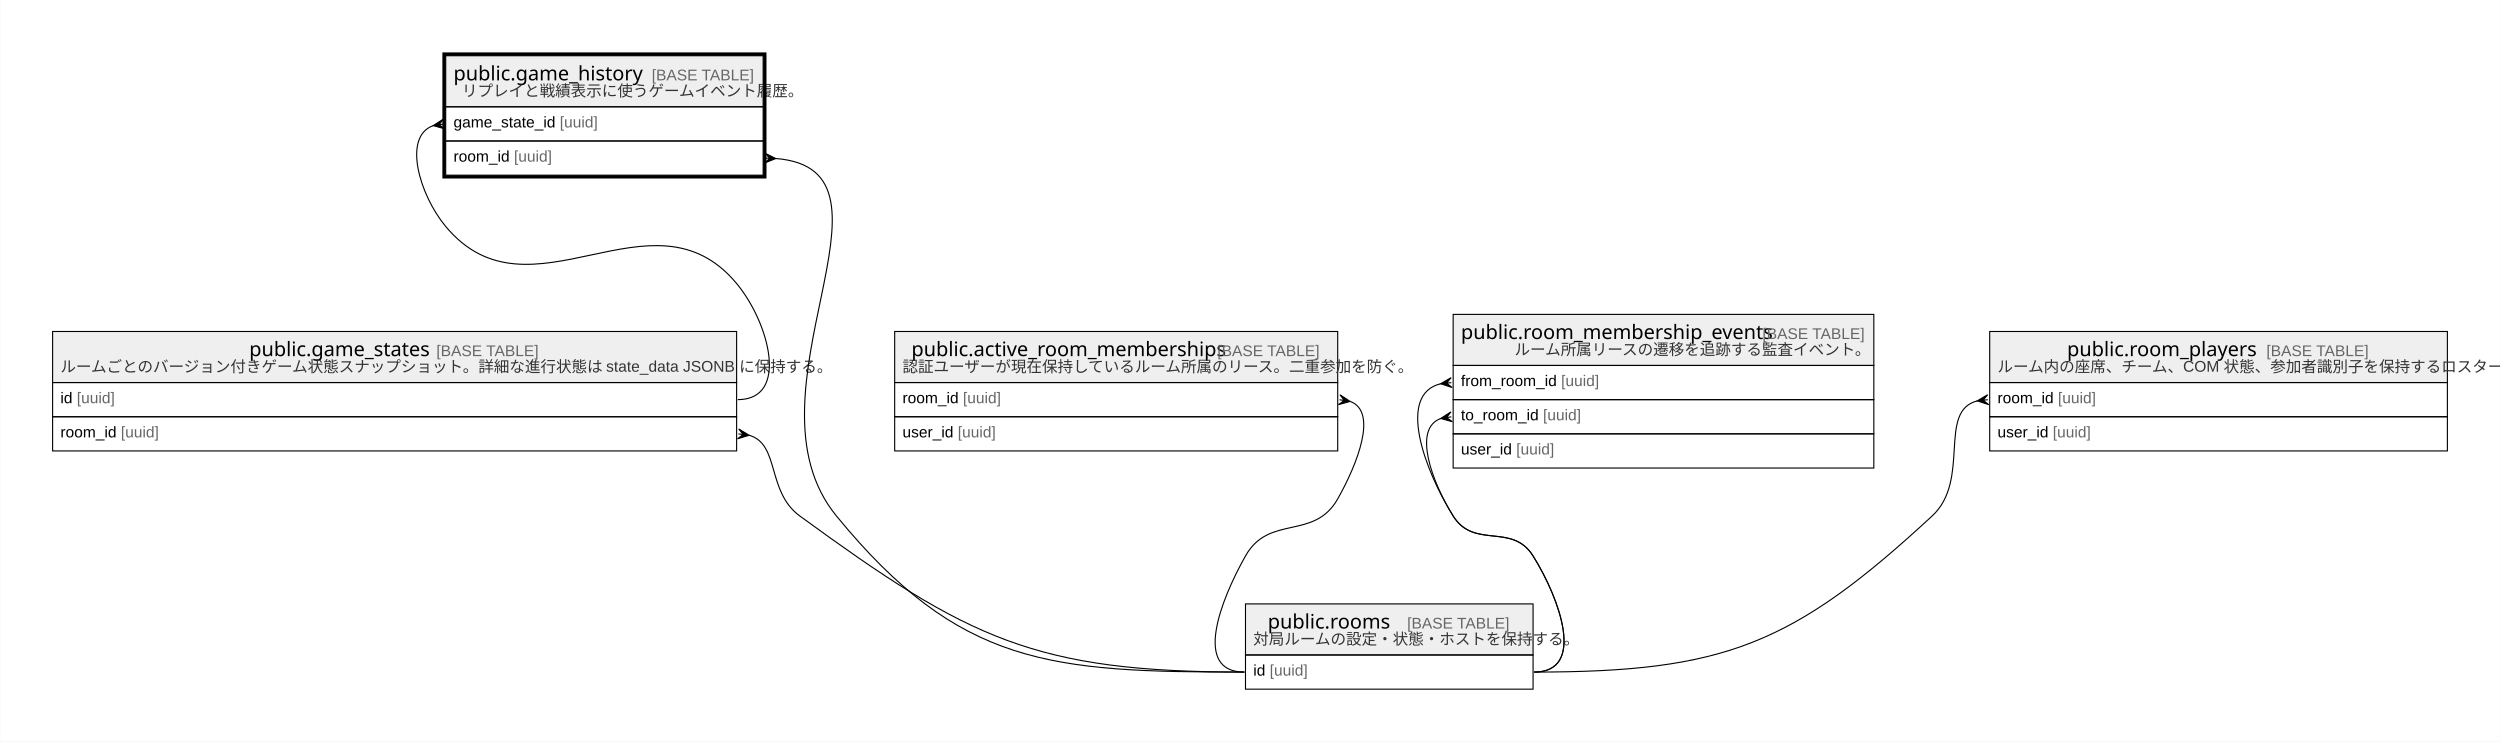
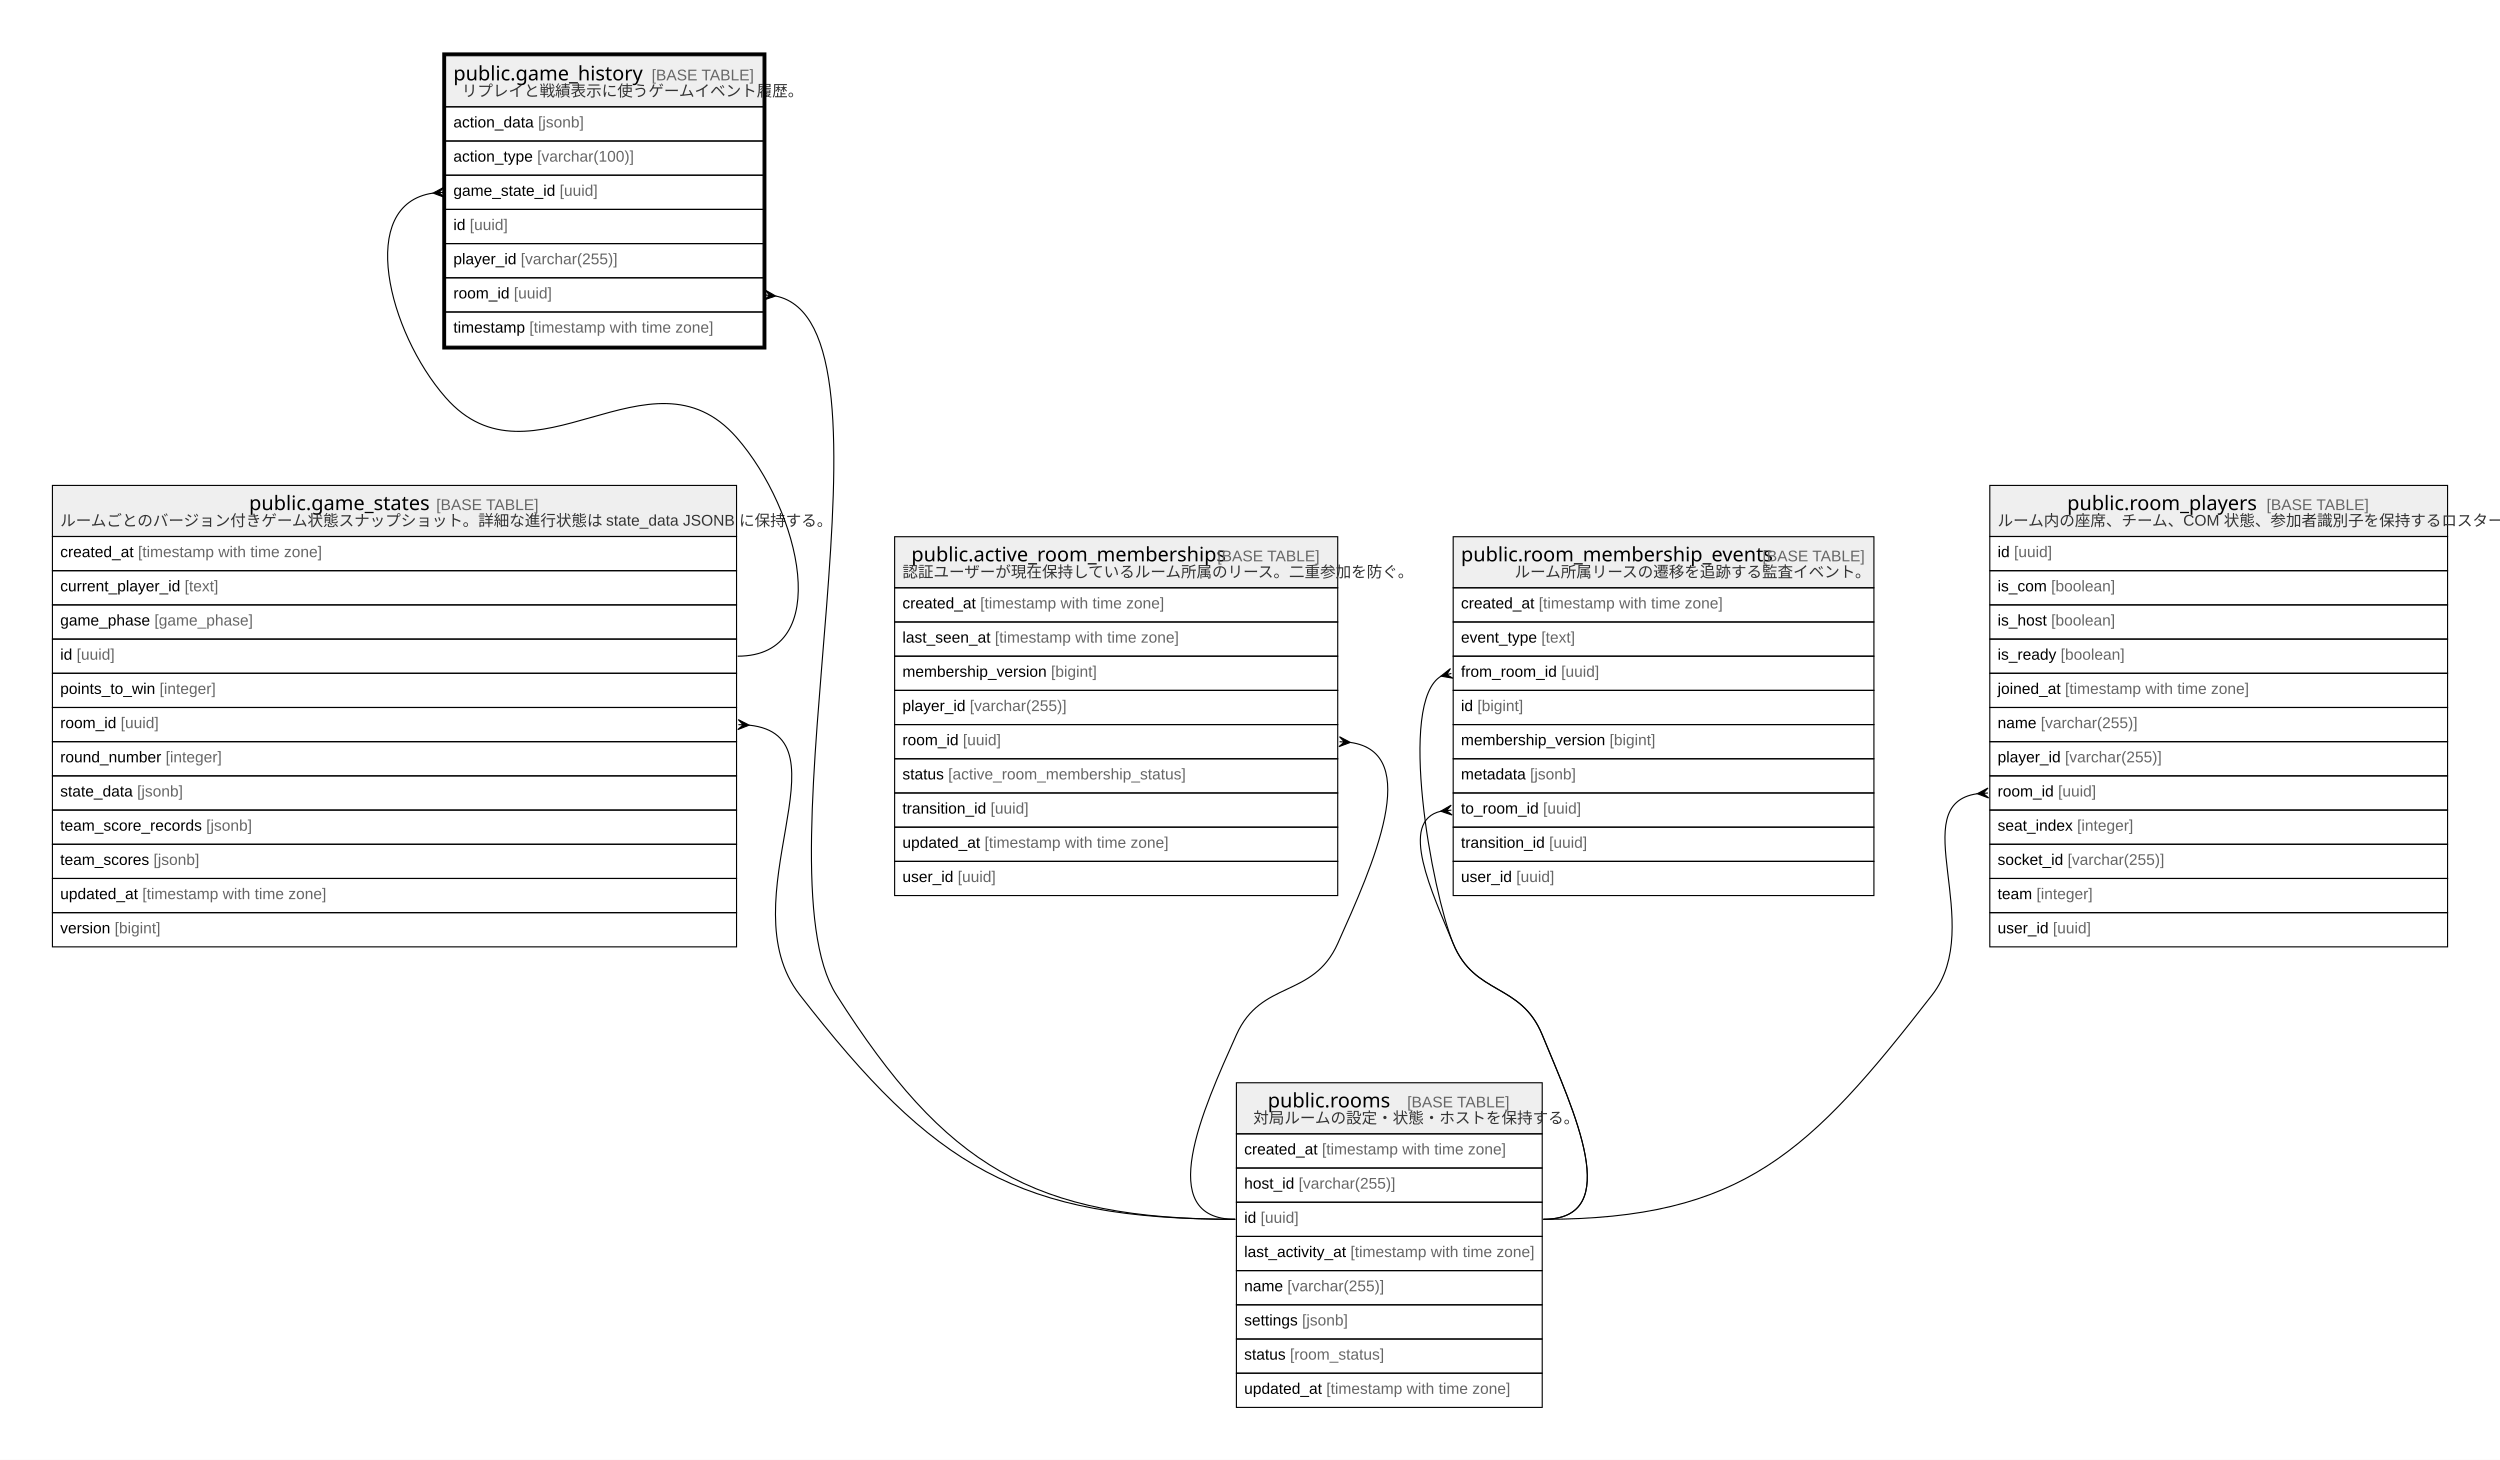
- <svg xmlns="http://www.w3.org/2000/svg" width="2252pt" height="668pt" viewBox="0.00 0.00 2251.62 668.00">
-   <g id="graph0" class="graph" transform="scale(1 1) rotate(0) translate(4 664)">
-     <polygon fill="white" stroke="none" points="-4,4 -4,-664 2247.62,-664 2247.62,4 -4,4" />
+ <svg xmlns="http://www.w3.org/2000/svg" width="2252pt" height="1315pt" viewBox="0.00 0.00 2251.62 1314.80">
+   <g id="graph0" class="graph" transform="scale(1 1) rotate(0) translate(4 1310.8)">
+     <polygon fill="white" stroke="none" points="-4,4 -4,-1310.8 2247.62,-1310.8 2247.62,4 -4,4" />
    <g id="node1" class="node">
-       <polygon fill="#efefef" stroke="none" points="397.3,-567.8 397.3,-613.8 683.26,-613.8 683.26,-567.8 397.3,-567.8" />
-       <polygon fill="none" stroke="black" points="397.3,-567.8 397.3,-613.8 683.26,-613.8 683.26,-567.8 397.3,-567.8" />
-       <text text-anchor="start" x="404.3" y="-591.6" font-family="Arial Bold" font-size="18.00">public.game_history</text>
-       <text text-anchor="start" x="551.77" y="-591.6" font-family="Arial" font-size="14.00">    </text>
-       <text text-anchor="start" x="582.89" y="-591.6" font-family="Arial" font-size="14.00" fill="#666666">[BASE TABLE]</text>
-       <text text-anchor="start" x="411.92" y="-577.2" font-family="Arial" font-size="14.00" fill="#333333">リプレイと戦績表示に使うゲームイベント履歴。</text>
-       <polygon fill="none" stroke="black" points="397.3,-537 397.3,-567.8 683.26,-567.8 683.26,-537 397.3,-537" />
-       <text text-anchor="start" x="404.3" y="-549.2" font-family="Arial" font-size="14.00">game_state_id </text>
-       <text text-anchor="start" x="500.03" y="-549.2" font-family="Arial" font-size="14.00" fill="#666666">[uuid]</text>
-       <polygon fill="none" stroke="black" points="397.3,-506.2 397.3,-537 683.26,-537 683.26,-506.2 397.3,-506.2" />
-       <text text-anchor="start" x="404.3" y="-518.4" font-family="Arial" font-size="14.00">room_id </text>
-       <text text-anchor="start" x="458.77" y="-518.4" font-family="Arial" font-size="14.00" fill="#666666">[uuid]</text>
-       <polygon fill="none" stroke="black" stroke-width="3" points="395.8,-504.7 395.8,-615.3 684.76,-615.3 684.76,-504.7 395.8,-504.7" />
+       <polygon fill="#efefef" stroke="none" points="397.3,-1214.6 397.3,-1260.6 683.26,-1260.6 683.26,-1214.6 397.3,-1214.6" />
+       <polygon fill="none" stroke="black" points="397.3,-1214.6 397.3,-1260.6 683.26,-1260.6 683.26,-1214.6 397.3,-1214.6" />
+       <text text-anchor="start" x="404.3" y="-1238.4" font-family="Arial Bold" font-size="18.00">public.game_history</text>
+       <text text-anchor="start" x="551.77" y="-1238.4" font-family="Arial" font-size="14.00">    </text>
+       <text text-anchor="start" x="582.89" y="-1238.4" font-family="Arial" font-size="14.00" fill="#666666">[BASE TABLE]</text>
+       <text text-anchor="start" x="411.92" y="-1224" font-family="Arial" font-size="14.00" fill="#333333">リプレイと戦績表示に使うゲームイベント履歴。</text>
+       <polygon fill="none" stroke="black" points="397.3,-1183.8 397.3,-1214.6 683.26,-1214.6 683.26,-1183.8 397.3,-1183.8" />
+       <text text-anchor="start" x="404.3" y="-1196" font-family="Arial" font-size="14.00">action_data </text>
+       <text text-anchor="start" x="480.58" y="-1196" font-family="Arial" font-size="14.00" fill="#666666">[jsonb]</text>
+       <polygon fill="none" stroke="black" points="397.3,-1153 397.3,-1183.8 683.26,-1183.8 683.26,-1153 397.3,-1153" />
+       <text text-anchor="start" x="404.3" y="-1165.2" font-family="Arial" font-size="14.00">action_type </text>
+       <text text-anchor="start" x="479.79" y="-1165.2" font-family="Arial" font-size="14.00" fill="#666666">[varchar(100)]</text>
+       <polygon fill="none" stroke="black" points="397.3,-1122.2 397.3,-1153 683.26,-1153 683.26,-1122.2 397.3,-1122.2" />
+       <text text-anchor="start" x="404.3" y="-1134.4" font-family="Arial" font-size="14.00">game_state_id </text>
+       <text text-anchor="start" x="500.03" y="-1134.4" font-family="Arial" font-size="14.00" fill="#666666">[uuid]</text>
+       <polygon fill="none" stroke="black" points="397.3,-1091.4 397.3,-1122.2 683.26,-1122.2 683.26,-1091.4 397.3,-1091.4" />
+       <text text-anchor="start" x="404.3" y="-1103.6" font-family="Arial" font-size="14.00">id </text>
+       <text text-anchor="start" x="419.08" y="-1103.6" font-family="Arial" font-size="14.00" fill="#666666">[uuid]</text>
+       <polygon fill="none" stroke="black" points="397.3,-1060.6 397.3,-1091.4 683.26,-1091.4 683.26,-1060.6 397.3,-1060.6" />
+       <text text-anchor="start" x="404.3" y="-1072.8" font-family="Arial" font-size="14.00">player_id </text>
+       <text text-anchor="start" x="465" y="-1072.8" font-family="Arial" font-size="14.00" fill="#666666">[varchar(255)]</text>
+       <polygon fill="none" stroke="black" points="397.3,-1029.8 397.3,-1060.6 683.26,-1060.6 683.26,-1029.8 397.3,-1029.8" />
+       <text text-anchor="start" x="404.3" y="-1042" font-family="Arial" font-size="14.00">room_id </text>
+       <text text-anchor="start" x="458.77" y="-1042" font-family="Arial" font-size="14.00" fill="#666666">[uuid]</text>
+       <polygon fill="none" stroke="black" points="397.3,-999 397.3,-1029.8 683.26,-1029.8 683.26,-999 397.3,-999" />
+       <text text-anchor="start" x="404.3" y="-1011.2" font-family="Arial" font-size="14.00">timestamp </text>
+       <text text-anchor="start" x="472.76" y="-1011.2" font-family="Arial" font-size="14.00" fill="#666666">[timestamp with time zone]</text>
+       <polygon fill="none" stroke="black" stroke-width="3" points="395.8,-997.5 395.8,-1262.1 684.76,-1262.1 684.76,-997.5 395.8,-997.5" />
    </g>
    <g id="node2" class="node">
-       <polygon fill="#efefef" stroke="none" points="43.2,-319.4 43.2,-365.4 659.36,-365.4 659.36,-319.4 43.2,-319.4" />
-       <polygon fill="none" stroke="black" points="43.2,-319.4 43.2,-365.4 659.36,-365.4 659.36,-319.4 43.2,-319.4" />
-       <text text-anchor="start" x="220.3" y="-343.2" font-family="Arial Bold" font-size="18.00">public.game_states</text>
-       <text text-anchor="start" x="357.76" y="-343.2" font-family="Arial" font-size="14.00">    </text>
-       <text text-anchor="start" x="388.88" y="-343.2" font-family="Arial" font-size="14.00" fill="#666666">[BASE TABLE]</text>
-       <text text-anchor="start" x="50.2" y="-328.8" font-family="Arial" font-size="14.00" fill="#333333">ルームごとのバージョン付きゲーム状態スナップショット。詳細な進行状態は state_data JSONB に保持する。</text>
-       <polygon fill="none" stroke="black" points="43.2,-288.6 43.2,-319.4 659.36,-319.4 659.36,-288.6 43.2,-288.6" />
-       <text text-anchor="start" x="50.2" y="-300.8" font-family="Arial" font-size="14.00">id </text>
-       <text text-anchor="start" x="64.99" y="-300.8" font-family="Arial" font-size="14.00" fill="#666666">[uuid]</text>
-       <polygon fill="none" stroke="black" points="43.2,-257.8 43.2,-288.6 659.36,-288.6 659.36,-257.8 43.2,-257.8" />
-       <text text-anchor="start" x="50.2" y="-270" font-family="Arial" font-size="14.00">room_id </text>
-       <text text-anchor="start" x="104.67" y="-270" font-family="Arial" font-size="14.00" fill="#666666">[uuid]</text>
+       <polygon fill="#efefef" stroke="none" points="43.2,-827.6 43.2,-873.6 659.36,-873.6 659.36,-827.6 43.2,-827.6" />
+       <polygon fill="none" stroke="black" points="43.2,-827.6 43.2,-873.6 659.36,-873.6 659.36,-827.6 43.2,-827.6" />
+       <text text-anchor="start" x="220.3" y="-851.4" font-family="Arial Bold" font-size="18.00">public.game_states</text>
+       <text text-anchor="start" x="357.76" y="-851.4" font-family="Arial" font-size="14.00">    </text>
+       <text text-anchor="start" x="388.88" y="-851.4" font-family="Arial" font-size="14.00" fill="#666666">[BASE TABLE]</text>
+       <text text-anchor="start" x="50.2" y="-837" font-family="Arial" font-size="14.00" fill="#333333">ルームごとのバージョン付きゲーム状態スナップショット。詳細な進行状態は state_data JSONB に保持する。</text>
+       <polygon fill="none" stroke="black" points="43.2,-796.8 43.2,-827.6 659.36,-827.6 659.36,-796.8 43.2,-796.8" />
+       <text text-anchor="start" x="50.2" y="-809" font-family="Arial" font-size="14.00">created_at </text>
+       <text text-anchor="start" x="120.25" y="-809" font-family="Arial" font-size="14.00" fill="#666666">[timestamp with time zone]</text>
+       <polygon fill="none" stroke="black" points="43.2,-766 43.2,-796.8 659.36,-796.8 659.36,-766 43.2,-766" />
+       <text text-anchor="start" x="50.2" y="-778.2" font-family="Arial" font-size="14.00">current_player_id </text>
+       <text text-anchor="start" x="162.26" y="-778.2" font-family="Arial" font-size="14.00" fill="#666666">[text]</text>
+       <polygon fill="none" stroke="black" points="43.2,-735.2 43.2,-766 659.36,-766 659.36,-735.2 43.2,-735.2" />
+       <text text-anchor="start" x="50.2" y="-747.4" font-family="Arial" font-size="14.00">game_phase </text>
+       <text text-anchor="start" x="135.04" y="-747.4" font-family="Arial" font-size="14.00" fill="#666666">[game_phase]</text>
+       <polygon fill="none" stroke="black" points="43.2,-704.4 43.2,-735.2 659.36,-735.2 659.36,-704.4 43.2,-704.4" />
+       <text text-anchor="start" x="50.2" y="-716.6" font-family="Arial" font-size="14.00">id </text>
+       <text text-anchor="start" x="64.99" y="-716.6" font-family="Arial" font-size="14.00" fill="#666666">[uuid]</text>
+       <polygon fill="none" stroke="black" points="43.2,-673.6 43.2,-704.4 659.36,-704.4 659.36,-673.6 43.2,-673.6" />
+       <text text-anchor="start" x="50.2" y="-685.8" font-family="Arial" font-size="14.00">points_to_win </text>
+       <text text-anchor="start" x="139.7" y="-685.8" font-family="Arial" font-size="14.00" fill="#666666">[integer]</text>
+       <polygon fill="none" stroke="black" points="43.2,-642.8 43.2,-673.6 659.36,-673.6 659.36,-642.8 43.2,-642.8" />
+       <text text-anchor="start" x="50.2" y="-655" font-family="Arial" font-size="14.00">room_id </text>
+       <text text-anchor="start" x="104.67" y="-655" font-family="Arial" font-size="14.00" fill="#666666">[uuid]</text>
+       <polygon fill="none" stroke="black" points="43.2,-612 43.2,-642.8 659.36,-642.8 659.36,-612 43.2,-612" />
+       <text text-anchor="start" x="50.2" y="-624.2" font-family="Arial" font-size="14.00">round_number </text>
+       <text text-anchor="start" x="145.15" y="-624.2" font-family="Arial" font-size="14.00" fill="#666666">[integer]</text>
+       <polygon fill="none" stroke="black" points="43.2,-581.2 43.2,-612 659.36,-612 659.36,-581.2 43.2,-581.2" />
+       <text text-anchor="start" x="50.2" y="-593.4" font-family="Arial" font-size="14.00">state_data </text>
+       <text text-anchor="start" x="119.48" y="-593.4" font-family="Arial" font-size="14.00" fill="#666666">[jsonb]</text>
+       <polygon fill="none" stroke="black" points="43.2,-550.4 43.2,-581.2 659.36,-581.2 659.36,-550.4 43.2,-550.4" />
+       <text text-anchor="start" x="50.2" y="-562.6" font-family="Arial" font-size="14.00">team_score_records </text>
+       <text text-anchor="start" x="181.7" y="-562.6" font-family="Arial" font-size="14.00" fill="#666666">[jsonb]</text>
+       <polygon fill="none" stroke="black" points="43.2,-519.6 43.2,-550.4 659.36,-550.4 659.36,-519.6 43.2,-519.6" />
+       <text text-anchor="start" x="50.2" y="-531.8" font-family="Arial" font-size="14.00">team_scores </text>
+       <text text-anchor="start" x="134.23" y="-531.8" font-family="Arial" font-size="14.00" fill="#666666">[jsonb]</text>
+       <polygon fill="none" stroke="black" points="43.2,-488.8 43.2,-519.6 659.36,-519.6 659.36,-488.8 43.2,-488.8" />
+       <text text-anchor="start" x="50.2" y="-501" font-family="Arial" font-size="14.00">updated_at </text>
+       <text text-anchor="start" x="124.16" y="-501" font-family="Arial" font-size="14.00" fill="#666666">[timestamp with time zone]</text>
+       <polygon fill="none" stroke="black" points="43.2,-458 43.2,-488.8 659.36,-488.8 659.36,-458 43.2,-458" />
+       <text text-anchor="start" x="50.2" y="-470.2" font-family="Arial" font-size="14.00">version </text>
+       <text text-anchor="start" x="99.22" y="-470.2" font-family="Arial" font-size="14.00" fill="#666666">[bigint]</text>
    </g>
    <g id="edge1" class="edge">
-       <path fill="none" stroke="black" d="M386.21,-550.87C358.28,-541.25 373.49,-488.61 397.3,-460 473.21,-368.76 583.5,-499.89 659.36,-408.6 689.07,-372.84 706.85,-304 660.36,-304" />
-       <polygon fill="black" stroke="black" points="386.08,-550.85 395.29,-556.8 391.35,-551.65 395.64,-552.3 395.64,-552.3 395.64,-552.3 391.35,-551.65 396.64,-547.9 386.08,-550.85" />
+       <path fill="none" stroke="black" d="M385.89,-1136.87C316.82,-1126.67 345.58,-1011.78 397.3,-952.8 474.8,-864.4 581.87,-1005.21 659.36,-916.8 717.07,-850.96 747.91,-719.8 660.36,-719.8" />
+       <polygon fill="black" stroke="black" points="385.99,-1136.88 395.65,-1142.07 391.31,-1137.25 395.63,-1137.55 395.63,-1137.55 395.63,-1137.55 391.31,-1137.25 396.28,-1133.09 385.99,-1136.88" />
    </g>
    <g id="node3" class="node">
-       <polygon fill="#efefef" stroke="none" points="1117.75,-74 1117.75,-120 1376.8,-120 1376.8,-74 1117.75,-74" />
-       <polygon fill="none" stroke="black" points="1117.75,-74 1117.75,-120 1376.8,-120 1376.8,-74 1117.75,-74" />
-       <text text-anchor="start" x="1137.79" y="-97.8" font-family="Arial Bold" font-size="18.00">public.rooms</text>
-       <text text-anchor="start" x="1232.28" y="-97.8" font-family="Arial" font-size="14.00">    </text>
-       <text text-anchor="start" x="1263.4" y="-97.8" font-family="Arial" font-size="14.00" fill="#666666">[BASE TABLE]</text>
-       <text text-anchor="start" x="1124.75" y="-83.4" font-family="Arial" font-size="14.00" fill="#333333">対局ルームの設定・状態・ホストを保持する。</text>
-       <polygon fill="none" stroke="black" points="1117.75,-43.2 1117.75,-74 1376.8,-74 1376.8,-43.2 1117.75,-43.2" />
-       <text text-anchor="start" x="1124.75" y="-55.4" font-family="Arial" font-size="14.00">id </text>
-       <text text-anchor="start" x="1139.54" y="-55.4" font-family="Arial" font-size="14.00" fill="#666666">[uuid]</text>
+       <polygon fill="#efefef" stroke="none" points="1109.56,-289.6 1109.56,-335.6 1385,-335.6 1385,-289.6 1109.56,-289.6" />
+       <polygon fill="none" stroke="black" points="1109.56,-289.6 1109.56,-335.6 1385,-335.6 1385,-289.6 1109.56,-289.6" />
+       <text text-anchor="start" x="1137.79" y="-313.4" font-family="Arial Bold" font-size="18.00">public.rooms</text>
+       <text text-anchor="start" x="1232.28" y="-313.4" font-family="Arial" font-size="14.00">    </text>
+       <text text-anchor="start" x="1263.4" y="-313.4" font-family="Arial" font-size="14.00" fill="#666666">[BASE TABLE]</text>
+       <text text-anchor="start" x="1124.75" y="-299" font-family="Arial" font-size="14.00" fill="#333333">対局ルームの設定・状態・ホストを保持する。</text>
+       <polygon fill="none" stroke="black" points="1109.56,-258.8 1109.56,-289.6 1385,-289.6 1385,-258.8 1109.56,-258.8" />
+       <text text-anchor="start" x="1116.56" y="-271" font-family="Arial" font-size="14.00">created_at </text>
+       <text text-anchor="start" x="1186.61" y="-271" font-family="Arial" font-size="14.00" fill="#666666">[timestamp with time zone]</text>
+       <polygon fill="none" stroke="black" points="1109.56,-228 1109.56,-258.8 1385,-258.8 1385,-228 1109.56,-228" />
+       <text text-anchor="start" x="1116.56" y="-240.2" font-family="Arial" font-size="14.00">host_id </text>
+       <text text-anchor="start" x="1165.6" y="-240.2" font-family="Arial" font-size="14.00" fill="#666666">[varchar(255)]</text>
+       <polygon fill="none" stroke="black" points="1109.56,-197.2 1109.56,-228 1385,-228 1385,-197.2 1109.56,-197.2" />
+       <text text-anchor="start" x="1116.56" y="-209.4" font-family="Arial" font-size="14.00">id </text>
+       <text text-anchor="start" x="1131.35" y="-209.4" font-family="Arial" font-size="14.00" fill="#666666">[uuid]</text>
+       <polygon fill="none" stroke="black" points="1109.56,-166.4 1109.56,-197.2 1385,-197.2 1385,-166.4 1109.56,-166.4" />
+       <text text-anchor="start" x="1116.56" y="-178.6" font-family="Arial" font-size="14.00">last_activity_at </text>
+       <text text-anchor="start" x="1212.27" y="-178.6" font-family="Arial" font-size="14.00" fill="#666666">[timestamp with time zone]</text>
+       <polygon fill="none" stroke="black" points="1109.56,-135.6 1109.56,-166.4 1385,-166.4 1385,-135.6 1109.56,-135.6" />
+       <text text-anchor="start" x="1116.56" y="-147.8" font-family="Arial" font-size="14.00">name </text>
+       <text text-anchor="start" x="1155.47" y="-147.8" font-family="Arial" font-size="14.00" fill="#666666">[varchar(255)]</text>
+       <polygon fill="none" stroke="black" points="1109.56,-104.8 1109.56,-135.6 1385,-135.6 1385,-104.8 1109.56,-104.8" />
+       <text text-anchor="start" x="1116.56" y="-117" font-family="Arial" font-size="14.00">settings </text>
+       <text text-anchor="start" x="1168.7" y="-117" font-family="Arial" font-size="14.00" fill="#666666">[jsonb]</text>
+       <polygon fill="none" stroke="black" points="1109.56,-74 1109.56,-104.8 1385,-104.8 1385,-74 1109.56,-74" />
+       <text text-anchor="start" x="1116.56" y="-86.2" font-family="Arial" font-size="14.00">status </text>
+       <text text-anchor="start" x="1157.8" y="-86.2" font-family="Arial" font-size="14.00" fill="#666666">[room_status]</text>
+       <polygon fill="none" stroke="black" points="1109.56,-43.2 1109.56,-74 1385,-74 1385,-43.2 1109.56,-43.2" />
+       <text text-anchor="start" x="1116.56" y="-55.4" font-family="Arial" font-size="14.00">updated_at </text>
+       <text text-anchor="start" x="1190.52" y="-55.4" font-family="Arial" font-size="14.00" fill="#666666">[timestamp with time zone]</text>
    </g>
    <g id="edge3" class="edge">
-       <path fill="none" stroke="black" d="M694.4,-521.23C822.11,-511.44 658.9,-309.51 749.28,-199.2 860.1,-63.93 941.89,-58.6 1116.75,-58.6" />
-       <polygon fill="black" stroke="black" points="694.59,-521.22 684.43,-517.09 689.26,-521.42 684.93,-521.58 684.93,-521.58 684.93,-521.58 689.26,-521.42 684.76,-526.08 694.59,-521.22" />
+       <path fill="none" stroke="black" d="M694.43,-1044.23C817.55,-1019.47 675.57,-530.59 749.28,-414.8 847.67,-260.23 925.33,-212.6 1108.56,-212.6" />
+       <polygon fill="black" stroke="black" points="694.55,-1044.21 684.16,-1040.69 689.24,-1044.72 684.92,-1045.14 684.92,-1045.14 684.92,-1045.14 689.24,-1044.72 685.02,-1049.65 694.55,-1044.21" />
    </g>
    <g id="edge2" class="edge">
-       <path fill="none" stroke="black" d="M670.47,-271.95C698.55,-264.11 686.11,-221.23 716.28,-199.2 868.63,-87.96 928.11,-58.6 1116.75,-58.6" />
-       <polygon fill="black" stroke="black" points="670.61,-271.93 660.14,-268.69 665.32,-272.59 661.02,-273.12 661.02,-273.12 661.02,-273.12 665.32,-272.59 661.24,-277.63 670.61,-271.93" />
+       <path fill="none" stroke="black" d="M670.65,-657.69C763.39,-647.93 650.45,-499.55 716.28,-414.8 836.59,-259.89 912.42,-212.6 1108.56,-212.6" />
+       <polygon fill="black" stroke="black" points="670.68,-657.69 660.47,-653.69 665.35,-657.95 661.03,-658.17 661.03,-658.17 661.03,-658.17 665.35,-657.95 660.91,-662.68 670.68,-657.69" />
    </g>
    <g id="node4" class="node">
-       <polygon fill="#efefef" stroke="none" points="801.74,-319.4 801.74,-365.4 1200.82,-365.4 1200.82,-319.4 801.74,-319.4" />
-       <polygon fill="none" stroke="black" points="801.74,-319.4 801.74,-365.4 1200.82,-365.4 1200.82,-319.4 801.74,-319.4" />
-       <text text-anchor="start" x="816.81" y="-343.2" font-family="Arial Bold" font-size="18.00">public.active_room_memberships</text>
-       <text text-anchor="start" x="1061.25" y="-343.2" font-family="Arial" font-size="14.00">    </text>
-       <text text-anchor="start" x="1092.37" y="-343.2" font-family="Arial" font-size="14.00" fill="#666666">[BASE TABLE]</text>
-       <text text-anchor="start" x="808.74" y="-328.8" font-family="Arial" font-size="14.00" fill="#333333">認証ユーザーが現在保持しているルーム所属のリース。二重参加を防ぐ。</text>
-       <polygon fill="none" stroke="black" points="801.74,-288.6 801.74,-319.4 1200.82,-319.4 1200.82,-288.6 801.74,-288.6" />
-       <text text-anchor="start" x="808.74" y="-300.8" font-family="Arial" font-size="14.00">room_id </text>
-       <text text-anchor="start" x="863.21" y="-300.8" font-family="Arial" font-size="14.00" fill="#666666">[uuid]</text>
-       <polygon fill="none" stroke="black" points="801.74,-257.8 801.74,-288.6 1200.82,-288.6 1200.82,-257.8 801.74,-257.8" />
-       <text text-anchor="start" x="808.74" y="-270" font-family="Arial" font-size="14.00">user_id </text>
-       <text text-anchor="start" x="858.55" y="-270" font-family="Arial" font-size="14.00" fill="#666666">[uuid]</text>
+       <polygon fill="#efefef" stroke="none" points="801.74,-781.4 801.74,-827.4 1200.82,-827.4 1200.82,-781.4 801.74,-781.4" />
+       <polygon fill="none" stroke="black" points="801.74,-781.4 801.74,-827.4 1200.82,-827.4 1200.82,-781.4 801.74,-781.4" />
+       <text text-anchor="start" x="816.81" y="-805.2" font-family="Arial Bold" font-size="18.00">public.active_room_memberships</text>
+       <text text-anchor="start" x="1061.25" y="-805.2" font-family="Arial" font-size="14.00">    </text>
+       <text text-anchor="start" x="1092.37" y="-805.2" font-family="Arial" font-size="14.00" fill="#666666">[BASE TABLE]</text>
+       <text text-anchor="start" x="808.74" y="-790.8" font-family="Arial" font-size="14.00" fill="#333333">認証ユーザーが現在保持しているルーム所属のリース。二重参加を防ぐ。</text>
+       <polygon fill="none" stroke="black" points="801.74,-750.6 801.74,-781.4 1200.82,-781.4 1200.82,-750.6 801.74,-750.6" />
+       <text text-anchor="start" x="808.74" y="-762.8" font-family="Arial" font-size="14.00">created_at </text>
+       <text text-anchor="start" x="878.79" y="-762.8" font-family="Arial" font-size="14.00" fill="#666666">[timestamp with time zone]</text>
+       <polygon fill="none" stroke="black" points="801.74,-719.8 801.74,-750.6 1200.82,-750.6 1200.82,-719.8 801.74,-719.8" />
+       <text text-anchor="start" x="808.74" y="-732" font-family="Arial" font-size="14.00">last_seen_at </text>
+       <text text-anchor="start" x="892.02" y="-732" font-family="Arial" font-size="14.00" fill="#666666">[timestamp with time zone]</text>
+       <polygon fill="none" stroke="black" points="801.74,-689 801.74,-719.8 1200.82,-719.8 1200.82,-689 801.74,-689" />
+       <text text-anchor="start" x="808.74" y="-701.2" font-family="Arial" font-size="14.00">membership_version </text>
+       <text text-anchor="start" x="942.58" y="-701.2" font-family="Arial" font-size="14.00" fill="#666666">[bigint]</text>
+       <polygon fill="none" stroke="black" points="801.74,-658.2 801.74,-689 1200.82,-689 1200.82,-658.2 801.74,-658.2" />
+       <text text-anchor="start" x="808.74" y="-670.4" font-family="Arial" font-size="14.00">player_id </text>
+       <text text-anchor="start" x="869.44" y="-670.4" font-family="Arial" font-size="14.00" fill="#666666">[varchar(255)]</text>
+       <polygon fill="none" stroke="black" points="801.74,-627.4 801.74,-658.2 1200.82,-658.2 1200.82,-627.4 801.74,-627.4" />
+       <text text-anchor="start" x="808.74" y="-639.6" font-family="Arial" font-size="14.00">room_id </text>
+       <text text-anchor="start" x="863.21" y="-639.6" font-family="Arial" font-size="14.00" fill="#666666">[uuid]</text>
+       <polygon fill="none" stroke="black" points="801.74,-596.6 801.74,-627.4 1200.82,-627.4 1200.82,-596.6 801.74,-596.6" />
+       <text text-anchor="start" x="808.74" y="-608.8" font-family="Arial" font-size="14.00">status </text>
+       <text text-anchor="start" x="849.98" y="-608.8" font-family="Arial" font-size="14.00" fill="#666666">[active_room_membership_status]</text>
+       <polygon fill="none" stroke="black" points="801.74,-565.8 801.74,-596.6 1200.82,-596.6 1200.82,-565.8 801.74,-565.8" />
+       <text text-anchor="start" x="808.74" y="-578" font-family="Arial" font-size="14.00">transition_id </text>
+       <text text-anchor="start" x="888.12" y="-578" font-family="Arial" font-size="14.00" fill="#666666">[uuid]</text>
+       <polygon fill="none" stroke="black" points="801.74,-535 801.74,-565.8 1200.82,-565.8 1200.82,-535 801.74,-535" />
+       <text text-anchor="start" x="808.74" y="-547.2" font-family="Arial" font-size="14.00">updated_at </text>
+       <text text-anchor="start" x="882.7" y="-547.2" font-family="Arial" font-size="14.00" fill="#666666">[timestamp with time zone]</text>
+       <polygon fill="none" stroke="black" points="801.74,-504.2 801.74,-535 1200.82,-535 1200.82,-504.2 801.74,-504.2" />
+       <text text-anchor="start" x="808.74" y="-516.4" font-family="Arial" font-size="14.00">user_id </text>
+       <text text-anchor="start" x="858.55" y="-516.4" font-family="Arial" font-size="14.00" fill="#666666">[uuid]</text>
    </g>
    <g id="edge4" class="edge">
-       <path fill="none" stroke="black" d="M1212.1,-302.38C1237.26,-293.08 1218.37,-245.69 1200.82,-214.6 1179.47,-176.8 1139.07,-201.02 1117.75,-163.2 1094.93,-122.7 1070.26,-58.6 1116.75,-58.6" />
-       <polygon fill="black" stroke="black" points="1212.03,-302.4 1201.45,-299.5 1206.76,-303.22 1202.48,-303.9 1202.48,-303.9 1202.48,-303.9 1206.76,-303.22 1202.85,-308.39 1212.03,-302.4" />
+       <path fill="none" stroke="black" d="M1211.93,-642.16C1278.27,-633.16 1232.39,-531.42 1200.82,-461 1178.48,-411.19 1131.91,-428.6 1109.56,-378.8 1079.32,-311.41 1034.69,-212.6 1108.56,-212.6" />
+       <polygon fill="black" stroke="black" points="1212.13,-642.15 1201.87,-638.29 1206.81,-642.48 1202.48,-642.76 1202.48,-642.76 1202.48,-642.76 1206.81,-642.48 1202.43,-647.27 1212.13,-642.15" />
    </g>
    <g id="node5" class="node">
-       <polygon fill="#efefef" stroke="none" points="1304.81,-334.8 1304.81,-380.8 1683.75,-380.8 1683.75,-334.8 1304.81,-334.8" />
-       <polygon fill="none" stroke="black" points="1304.81,-334.8 1304.81,-380.8 1683.75,-380.8 1683.75,-334.8 1304.81,-334.8" />
-       <text text-anchor="start" x="1311.81" y="-358.6" font-family="Arial Bold" font-size="18.00">public.room_membership_events</text>
-       <text text-anchor="start" x="1552.26" y="-358.6" font-family="Arial" font-size="14.00">    </text>
-       <text text-anchor="start" x="1583.38" y="-358.6" font-family="Arial" font-size="14.00" fill="#666666">[BASE TABLE]</text>
-       <text text-anchor="start" x="1360.09" y="-344.2" font-family="Arial" font-size="14.00" fill="#333333">ルーム所属リースの遷移を追跡する監査イベント。</text>
-       <polygon fill="none" stroke="black" points="1304.81,-304 1304.81,-334.8 1683.75,-334.8 1683.75,-304 1304.81,-304" />
-       <text text-anchor="start" x="1311.81" y="-316.2" font-family="Arial" font-size="14.00">from_room_id </text>
-       <text text-anchor="start" x="1402.06" y="-316.2" font-family="Arial" font-size="14.00" fill="#666666">[uuid]</text>
-       <polygon fill="none" stroke="black" points="1304.81,-273.2 1304.81,-304 1683.75,-304 1683.75,-273.2 1304.81,-273.2" />
-       <text text-anchor="start" x="1311.81" y="-285.4" font-family="Arial" font-size="14.00">to_room_id </text>
-       <text text-anchor="start" x="1385.74" y="-285.4" font-family="Arial" font-size="14.00" fill="#666666">[uuid]</text>
-       <polygon fill="none" stroke="black" points="1304.81,-242.4 1304.81,-273.2 1683.75,-273.2 1683.75,-242.4 1304.81,-242.4" />
-       <text text-anchor="start" x="1311.81" y="-254.6" font-family="Arial" font-size="14.00">user_id </text>
-       <text text-anchor="start" x="1361.62" y="-254.6" font-family="Arial" font-size="14.00" fill="#666666">[uuid]</text>
+       <polygon fill="#efefef" stroke="none" points="1304.81,-781.4 1304.81,-827.4 1683.75,-827.4 1683.75,-781.4 1304.81,-781.4" />
+       <polygon fill="none" stroke="black" points="1304.81,-781.4 1304.81,-827.4 1683.75,-827.4 1683.75,-781.4 1304.81,-781.4" />
+       <text text-anchor="start" x="1311.81" y="-805.2" font-family="Arial Bold" font-size="18.00">public.room_membership_events</text>
+       <text text-anchor="start" x="1552.26" y="-805.2" font-family="Arial" font-size="14.00">    </text>
+       <text text-anchor="start" x="1583.38" y="-805.2" font-family="Arial" font-size="14.00" fill="#666666">[BASE TABLE]</text>
+       <text text-anchor="start" x="1360.09" y="-790.8" font-family="Arial" font-size="14.00" fill="#333333">ルーム所属リースの遷移を追跡する監査イベント。</text>
+       <polygon fill="none" stroke="black" points="1304.81,-750.6 1304.81,-781.4 1683.75,-781.4 1683.75,-750.6 1304.81,-750.6" />
+       <text text-anchor="start" x="1311.81" y="-762.8" font-family="Arial" font-size="14.00">created_at </text>
+       <text text-anchor="start" x="1381.86" y="-762.8" font-family="Arial" font-size="14.00" fill="#666666">[timestamp with time zone]</text>
+       <polygon fill="none" stroke="black" points="1304.81,-719.8 1304.81,-750.6 1683.75,-750.6 1683.75,-719.8 1304.81,-719.8" />
+       <text text-anchor="start" x="1311.81" y="-732" font-family="Arial" font-size="14.00">event_type </text>
+       <text text-anchor="start" x="1384.19" y="-732" font-family="Arial" font-size="14.00" fill="#666666">[text]</text>
+       <polygon fill="none" stroke="black" points="1304.81,-689 1304.81,-719.8 1683.75,-719.8 1683.75,-689 1304.81,-689" />
+       <text text-anchor="start" x="1311.81" y="-701.2" font-family="Arial" font-size="14.00">from_room_id </text>
+       <text text-anchor="start" x="1402.06" y="-701.2" font-family="Arial" font-size="14.00" fill="#666666">[uuid]</text>
+       <polygon fill="none" stroke="black" points="1304.81,-658.2 1304.81,-689 1683.75,-689 1683.75,-658.2 1304.81,-658.2" />
+       <text text-anchor="start" x="1311.81" y="-670.4" font-family="Arial" font-size="14.00">id </text>
+       <text text-anchor="start" x="1326.59" y="-670.4" font-family="Arial" font-size="14.00" fill="#666666">[bigint]</text>
+       <polygon fill="none" stroke="black" points="1304.81,-627.4 1304.81,-658.2 1683.75,-658.2 1683.75,-627.4 1304.81,-627.4" />
+       <text text-anchor="start" x="1311.81" y="-639.6" font-family="Arial" font-size="14.00">membership_version </text>
+       <text text-anchor="start" x="1445.64" y="-639.6" font-family="Arial" font-size="14.00" fill="#666666">[bigint]</text>
+       <polygon fill="none" stroke="black" points="1304.81,-596.6 1304.81,-627.4 1683.75,-627.4 1683.75,-596.6 1304.81,-596.6" />
+       <text text-anchor="start" x="1311.81" y="-608.8" font-family="Arial" font-size="14.00">metadata </text>
+       <text text-anchor="start" x="1374.07" y="-608.8" font-family="Arial" font-size="14.00" fill="#666666">[jsonb]</text>
+       <polygon fill="none" stroke="black" points="1304.81,-565.8 1304.81,-596.6 1683.75,-596.6 1683.75,-565.8 1304.81,-565.8" />
+       <text text-anchor="start" x="1311.81" y="-578" font-family="Arial" font-size="14.00">to_room_id </text>
+       <text text-anchor="start" x="1385.74" y="-578" font-family="Arial" font-size="14.00" fill="#666666">[uuid]</text>
+       <polygon fill="none" stroke="black" points="1304.81,-535 1304.81,-565.8 1683.75,-565.8 1683.75,-535 1304.81,-535" />
+       <text text-anchor="start" x="1311.81" y="-547.2" font-family="Arial" font-size="14.00">transition_id </text>
+       <text text-anchor="start" x="1391.19" y="-547.2" font-family="Arial" font-size="14.00" fill="#666666">[uuid]</text>
+       <polygon fill="none" stroke="black" points="1304.81,-504.2 1304.81,-535 1683.75,-535 1683.75,-504.2 1304.81,-504.2" />
+       <text text-anchor="start" x="1311.81" y="-516.4" font-family="Arial" font-size="14.00">user_id </text>
+       <text text-anchor="start" x="1361.62" y="-516.4" font-family="Arial" font-size="14.00" fill="#666666">[uuid]</text>
    </g>
    <g id="edge5" class="edge">
-       <path fill="none" stroke="black" d="M1293.69,-318.33C1254.07,-309.02 1278.52,-241.34 1304.81,-199.2 1323.74,-168.85 1357.85,-193.54 1376.8,-163.2 1401.43,-123.77 1424.29,-58.6 1377.8,-58.6" />
-       <polygon fill="black" stroke="black" points="1293.53,-318.31 1303,-323.84 1298.84,-318.87 1303.14,-319.33 1303.14,-319.33 1303.14,-319.33 1298.84,-318.87 1303.95,-314.89 1293.53,-318.31" />
+       <path fill="none" stroke="black" d="M1294.18,-701.94C1254.25,-679.35 1285.68,-507.73 1304.81,-461 1324.14,-413.77 1365.61,-426.01 1385,-378.8 1413.05,-310.47 1459.86,-212.6 1386,-212.6" />
+       <polygon fill="black" stroke="black" points="1293.8,-701.84 1302.37,-708.68 1298.96,-703.16 1303.16,-704.23 1303.16,-704.23 1303.16,-704.23 1298.96,-703.16 1304.6,-699.96 1293.8,-701.84" />
    </g>
    <g id="edge6" class="edge">
-       <path fill="none" stroke="black" d="M1293.81,-287.08C1267.93,-277.93 1285.79,-229.59 1304.81,-199.2 1323.79,-168.87 1357.85,-193.54 1376.8,-163.2 1401.43,-123.77 1424.29,-58.6 1377.8,-58.6" />
-       <polygon fill="black" stroke="black" points="1293.59,-287.04 1302.8,-293 1298.87,-287.85 1303.15,-288.5 1303.15,-288.5 1303.15,-288.5 1298.87,-287.85 1304.15,-284.1 1293.59,-287.04" />
+       <path fill="none" stroke="black" d="M1293.8,-580.18C1255.11,-571.35 1285.89,-506.93 1304.81,-461 1324.24,-413.81 1365.61,-426.01 1385,-378.8 1413.05,-310.47 1459.86,-212.6 1386,-212.6" />
+       <polygon fill="black" stroke="black" points="1293.53,-580.15 1303.02,-585.64 1298.83,-580.69 1303.14,-581.13 1303.14,-581.13 1303.14,-581.13 1298.83,-580.69 1303.93,-576.69 1293.53,-580.15" />
    </g>
    <g id="node6" class="node">
-       <polygon fill="#efefef" stroke="none" points="1788.13,-319.4 1788.13,-365.4 2200.42,-365.4 2200.42,-319.4 1788.13,-319.4" />
-       <polygon fill="none" stroke="black" points="1788.13,-319.4 1788.13,-365.4 2200.42,-365.4 2200.42,-319.4 1788.13,-319.4" />
-       <text text-anchor="start" x="1857.8" y="-343.2" font-family="Arial Bold" font-size="18.00">public.room_players</text>
-       <text text-anchor="start" x="2006.27" y="-343.2" font-family="Arial" font-size="14.00">    </text>
-       <text text-anchor="start" x="2037.38" y="-343.2" font-family="Arial" font-size="14.00" fill="#666666">[BASE TABLE]</text>
-       <text text-anchor="start" x="1795.13" y="-328.8" font-family="Arial" font-size="14.00" fill="#333333">ルーム内の座席、チーム、COM 状態、参加者識別子を保持するロスター。</text>
-       <polygon fill="none" stroke="black" points="1788.13,-288.6 1788.13,-319.4 2200.42,-319.4 2200.42,-288.6 1788.13,-288.6" />
-       <text text-anchor="start" x="1795.13" y="-300.8" font-family="Arial" font-size="14.00">room_id </text>
-       <text text-anchor="start" x="1849.6" y="-300.8" font-family="Arial" font-size="14.00" fill="#666666">[uuid]</text>
-       <polygon fill="none" stroke="black" points="1788.13,-257.8 1788.13,-288.6 2200.42,-288.6 2200.42,-257.8 1788.13,-257.8" />
-       <text text-anchor="start" x="1795.13" y="-270" font-family="Arial" font-size="14.00">user_id </text>
-       <text text-anchor="start" x="1844.94" y="-270" font-family="Arial" font-size="14.00" fill="#666666">[uuid]</text>
+       <polygon fill="#efefef" stroke="none" points="1788.13,-827.6 1788.13,-873.6 2200.42,-873.6 2200.42,-827.6 1788.13,-827.6" />
+       <polygon fill="none" stroke="black" points="1788.13,-827.6 1788.13,-873.6 2200.42,-873.6 2200.42,-827.6 1788.13,-827.6" />
+       <text text-anchor="start" x="1857.8" y="-851.4" font-family="Arial Bold" font-size="18.00">public.room_players</text>
+       <text text-anchor="start" x="2006.27" y="-851.4" font-family="Arial" font-size="14.00">    </text>
+       <text text-anchor="start" x="2037.38" y="-851.4" font-family="Arial" font-size="14.00" fill="#666666">[BASE TABLE]</text>
+       <text text-anchor="start" x="1795.13" y="-837" font-family="Arial" font-size="14.00" fill="#333333">ルーム内の座席、チーム、COM 状態、参加者識別子を保持するロスター。</text>
+       <polygon fill="none" stroke="black" points="1788.13,-796.8 1788.13,-827.6 2200.42,-827.6 2200.42,-796.8 1788.13,-796.8" />
+       <text text-anchor="start" x="1795.13" y="-809" font-family="Arial" font-size="14.00">id </text>
+       <text text-anchor="start" x="1809.92" y="-809" font-family="Arial" font-size="14.00" fill="#666666">[uuid]</text>
+       <polygon fill="none" stroke="black" points="1788.13,-766 1788.13,-796.8 2200.42,-796.8 2200.42,-766 1788.13,-766" />
+       <text text-anchor="start" x="1795.13" y="-778.2" font-family="Arial" font-size="14.00">is_com </text>
+       <text text-anchor="start" x="1843.37" y="-778.2" font-family="Arial" font-size="14.00" fill="#666666">[boolean]</text>
+       <polygon fill="none" stroke="black" points="1788.13,-735.2 1788.13,-766 2200.42,-766 2200.42,-735.2 1788.13,-735.2" />
+       <text text-anchor="start" x="1795.13" y="-747.4" font-family="Arial" font-size="14.00">is_host </text>
+       <text text-anchor="start" x="1843.38" y="-747.4" font-family="Arial" font-size="14.00" fill="#666666">[boolean]</text>
+       <polygon fill="none" stroke="black" points="1788.13,-704.4 1788.13,-735.2 2200.42,-735.2 2200.42,-704.4 1788.13,-704.4" />
+       <text text-anchor="start" x="1795.13" y="-716.6" font-family="Arial" font-size="14.00">is_ready </text>
+       <text text-anchor="start" x="1851.94" y="-716.6" font-family="Arial" font-size="14.00" fill="#666666">[boolean]</text>
+       <polygon fill="none" stroke="black" points="1788.13,-673.6 1788.13,-704.4 2200.42,-704.4 2200.42,-673.6 1788.13,-673.6" />
+       <text text-anchor="start" x="1795.13" y="-685.8" font-family="Arial" font-size="14.00">joined_at </text>
+       <text text-anchor="start" x="1855.85" y="-685.8" font-family="Arial" font-size="14.00" fill="#666666">[timestamp with time zone]</text>
+       <polygon fill="none" stroke="black" points="1788.13,-642.8 1788.13,-673.6 2200.42,-673.6 2200.42,-642.8 1788.13,-642.8" />
+       <text text-anchor="start" x="1795.13" y="-655" font-family="Arial" font-size="14.00">name </text>
+       <text text-anchor="start" x="1834.04" y="-655" font-family="Arial" font-size="14.00" fill="#666666">[varchar(255)]</text>
+       <polygon fill="none" stroke="black" points="1788.13,-612 1788.13,-642.8 2200.42,-642.8 2200.42,-612 1788.13,-612" />
+       <text text-anchor="start" x="1795.13" y="-624.2" font-family="Arial" font-size="14.00">player_id </text>
+       <text text-anchor="start" x="1855.84" y="-624.2" font-family="Arial" font-size="14.00" fill="#666666">[varchar(255)]</text>
+       <polygon fill="none" stroke="black" points="1788.13,-581.2 1788.13,-612 2200.42,-612 2200.42,-581.2 1788.13,-581.2" />
+       <text text-anchor="start" x="1795.13" y="-593.4" font-family="Arial" font-size="14.00">room_id </text>
+       <text text-anchor="start" x="1849.6" y="-593.4" font-family="Arial" font-size="14.00" fill="#666666">[uuid]</text>
+       <polygon fill="none" stroke="black" points="1788.13,-550.4 1788.13,-581.2 2200.42,-581.2 2200.42,-550.4 1788.13,-550.4" />
+       <text text-anchor="start" x="1795.13" y="-562.6" font-family="Arial" font-size="14.00">seat_index </text>
+       <text text-anchor="start" x="1866.74" y="-562.6" font-family="Arial" font-size="14.00" fill="#666666">[integer]</text>
+       <polygon fill="none" stroke="black" points="1788.13,-519.6 1788.13,-550.4 2200.42,-550.4 2200.42,-519.6 1788.13,-519.6" />
+       <text text-anchor="start" x="1795.13" y="-531.8" font-family="Arial" font-size="14.00">socket_id </text>
+       <text text-anchor="start" x="1858.17" y="-531.8" font-family="Arial" font-size="14.00" fill="#666666">[varchar(255)]</text>
+       <polygon fill="none" stroke="black" points="1788.13,-488.8 1788.13,-519.6 2200.42,-519.6 2200.42,-488.8 1788.13,-488.8" />
+       <text text-anchor="start" x="1795.13" y="-501" font-family="Arial" font-size="14.00">team </text>
+       <text text-anchor="start" x="1830.15" y="-501" font-family="Arial" font-size="14.00" fill="#666666">[integer]</text>
+       <polygon fill="none" stroke="black" points="1788.13,-458 1788.13,-488.8 2200.42,-488.8 2200.42,-458 1788.13,-458" />
+       <text text-anchor="start" x="1795.13" y="-470.2" font-family="Arial" font-size="14.00">user_id </text>
+       <text text-anchor="start" x="1844.94" y="-470.2" font-family="Arial" font-size="14.00" fill="#666666">[uuid]</text>
    </g>
    <g id="edge7" class="edge">
-       <path fill="none" stroke="black" d="M1777.04,-302.89C1740.72,-293.85 1771.47,-231.74 1736.28,-199.2 1610.64,-83 1548.94,-58.6 1377.8,-58.6" />
-       <polygon fill="black" stroke="black" points="1776.86,-302.87 1786.31,-308.44 1782.16,-303.45 1786.47,-303.93 1786.47,-303.93 1786.47,-303.93 1782.16,-303.45 1787.29,-299.49 1776.86,-302.87" />
+       <path fill="none" stroke="black" d="M1776.82,-595.92C1710.55,-586.32 1785.41,-478.1 1736.28,-414.8 1626.06,-272.8 1565.75,-212.6 1386,-212.6" />
+       <polygon fill="black" stroke="black" points="1776.82,-595.92 1786.5,-601.07 1782.15,-596.27 1786.47,-596.56 1786.47,-596.56 1786.47,-596.56 1782.15,-596.27 1787.1,-592.09 1776.82,-595.92" />
    </g>
  </g>
</svg>
